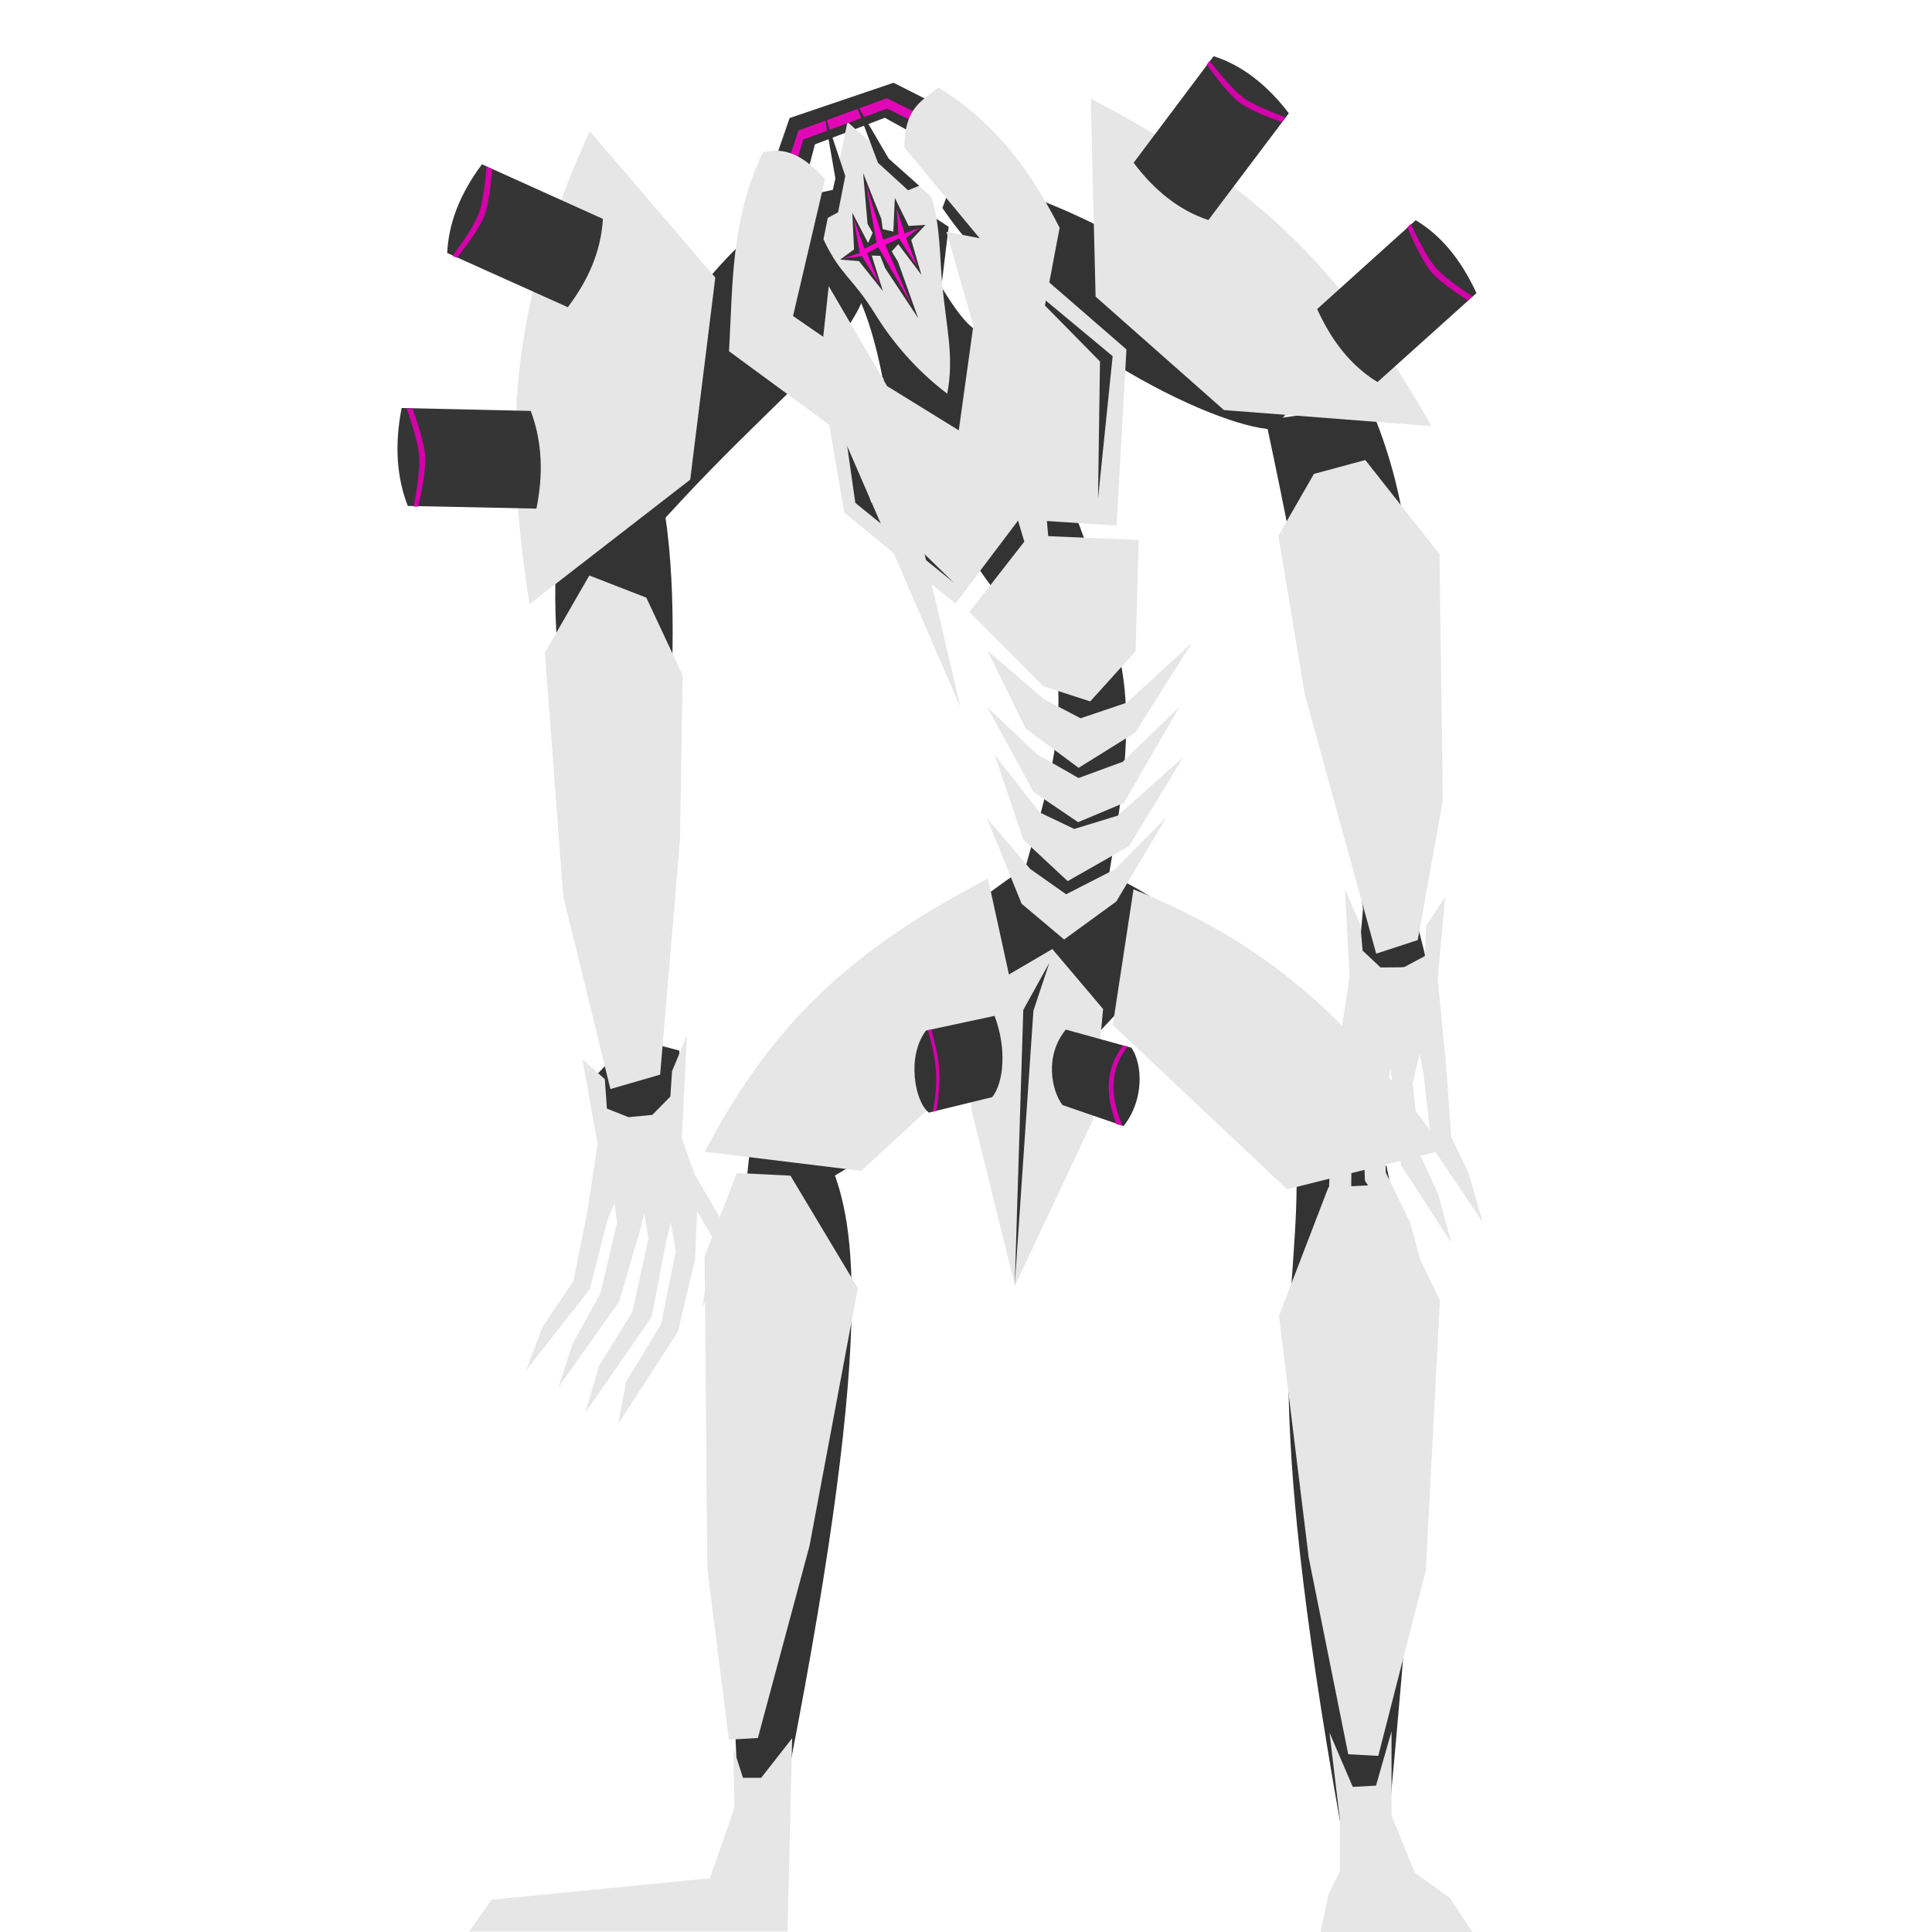
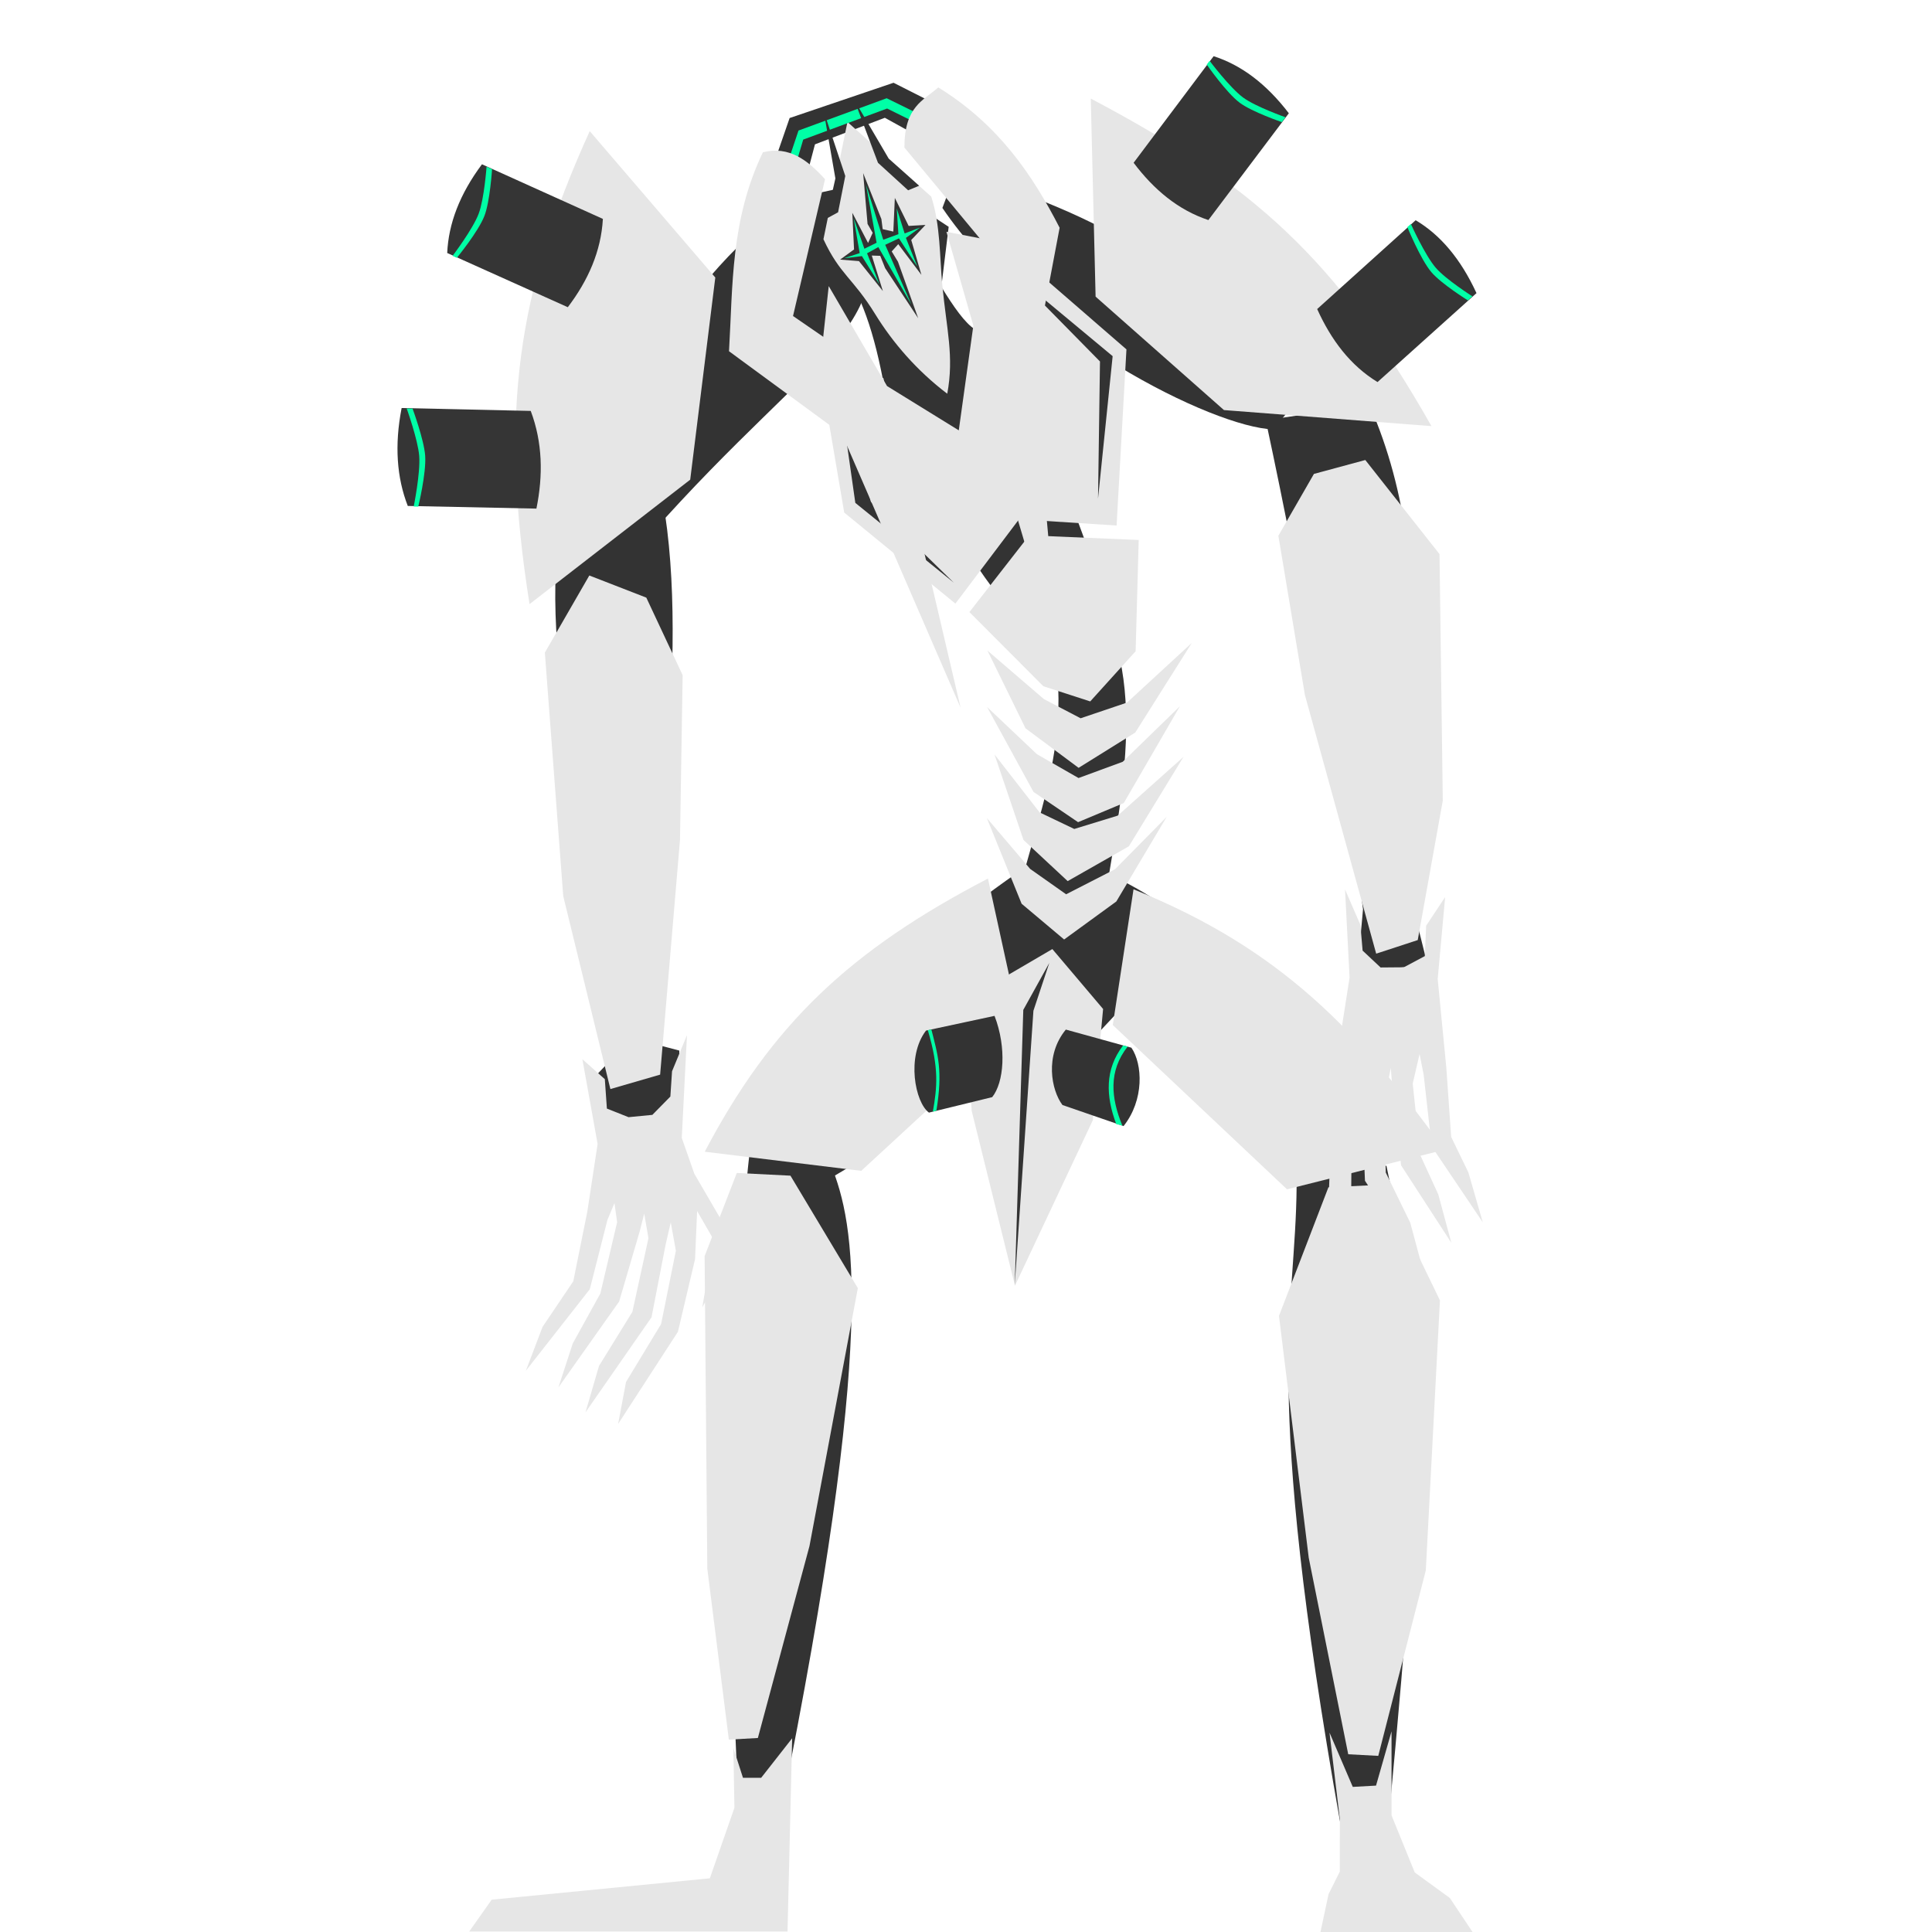
<svg xmlns="http://www.w3.org/2000/svg" width="1000mm" height="1000mm" viewBox="0 0 1000 1000" version="1.1" id="svg1">
  <defs id="defs1" />
  <g id="layer1" transform="translate(99.08821)">
    <path style="fill:#333333;stroke-width:0.825" d="m 347.02,87.846 -18.35,56.216 55.421,37.573 7.853,-64.232 z" id="path1" />
    <path style="fill:#333333;stroke-width:0.825" d="m 453.908,468.534 -51.718,37.748 29.309,68.791 58.173,-62.081 z" id="path1-9" />
    <path style="fill:#333333;stroke-width:0.825" d="m 442.132,273.188 -17.654,52.912 39.537,31.598 23.737,-47.204 z" id="path1-7" />
    <path style="fill:#333333;stroke-width:0.825" d="m 335.521,136.157 c 11.047,16.49 17.921,34.771 23.57,66.707 21.218,52.743 50.324,99.682 77.367,127.451 l 34.864,-22.641 C 459.461,267.002 445.977,232.258 405.738,170.607 395,164.076 381.823,135.692 368.155,116.5 Z" id="path2" />
    <path style="fill:#333333;stroke-width:0.825" d="m 556.057,217.467 c 20.269,94.574 32.622,173.131 59.908,271.213 l 17.996,-0.409 c -12.514,-92.884 16.518,-185.767 -24.213,-278.651 z" id="path1-7-3" />
    <path style="fill:#333333;stroke-width:0.825" d="m 388.694,107.626 c 45.102,66.435 140.247,113.604 171.198,114.631 l 12.76,-15.331 C 525.56,141.2 471.331,111.007 395.775,88.803 Z" id="path2-8" />
    <path style="fill:#333333;stroke-width:0.825" d="m 445.99,333.166 c 12.202,63.589 -19.077,106.978 -26.307,173.419 l 45.72,7.914 c 8.29,-71.233 29.738,-135.738 10.935,-188.51 z" id="path2-0" />
    <path style="fill:#333333;stroke-width:0.825" d="M 446.448,438.858 C 304.153,532.246 305.532,593.944 295.273,611.208 l 16.196,10.942 c 52.981,-36.414 69.794,-23.533 154.479,-178.244 z" id="path2-0-9" />
    <path style="fill:#333333;stroke-width:0.825" d="M 617.319,604.578 C 565.169,550.767 554.085,481.233 455.631,444.282 l -14.026,13.589 c 54.518,111.658 122.758,147.657 167.49,164.059 z" id="path2-0-9-7" />
    <path style="fill:#333333;stroke-width:1" d="m 331.008,602.983 c 12.425,30.905 24.026,86.686 -26.024,335.094 l -21.417,1.428 c -8.718,-149.441 -1.005,-297.717 6.735,-354.135 z" id="path3" />
    <path style="fill:#e6e6e6;stroke-width:0.825" d="m 265.685,596.128 81.002,9.899 82.117,-75.757 -16.529,-75.529 c -71.837,37.363 -112.091,75.778 -146.59,141.387 z" id="path9" />
    <path style="fill:#333333;stroke-width:1" d="m 572.044,613.635 c -0.495,66.586 -18.235,100.321 22.675,330.395 l 24.957,-1.901 C 639.781,728.434 637.988,694.452 618.516,603.37 Z" id="path4" />
    <path style="fill:#e6e6e6;stroke-width:0.825" d="m 445.607,491.236 -45.106,26.383 3.332,57.258 22.417,90.617 40.298,-85.676 5.324,-57.566 z" id="path10" />
    <path style="fill:#e6e6e6;stroke-width:0.825" d="m 476.89,530.551 10.732,-70.253 c 76.389,30.799 116.275,73.28 161.003,134.786 l -81.549,20.507 z" id="path11" />
    <path style="display:inline;fill:#333333;stroke-width:0.825" d="m 580.021,262.499 26.377,208.152 -2.9,32.331 36.313,-3.514 -6.478,-25.914 -38.015,-222.301 z" id="path2-4" />
    <path style="fill:#333333;stroke-width:0.825" d="m 323.445,100.129 c -41.478,9.934 -116.691,115.17 -116.157,160.222 l 29.755,16.923 C 326.887,175.761 372.523,168.896 342.053,96.045 Z" id="path2-4-5" />
    <path style="fill:#333333;stroke-width:0.825" d="m 252.523,543.774 -24.63,-6.492 -20.562,21.551 10.542,62.882 33.944,-10.674 z" id="path1-7-5-9-7" />
    <path style="fill:#333333;stroke-width:0.825" d="m 192.119,264.772 c -14.99,76.407 18.402,177.005 27.604,265.507 l 18.851,-2.025 c 0.656,-95.194 21.969,-205.143 1.968,-285.581 z" id="path2-4-5-5" />
    <path style="fill:#e6e6e6;stroke-width:0.825" d="m 451.703,486.281 -22.007,-18.512 -18.009,-44.371 22.441,26.36 18.603,13.12 25.333,-12.973 26.723,-27.099 -26.071,43.803 z" id="path18" />
    <path style="fill:#e6e6e6;stroke-width:0.845" d="m 459.195,397.431 -27.487,-20.467 -19.706,-40.236 29.223,25.118 19.021,9.929 24.007,-8.124 33.537,-30.883 -29.272,46.404 z" id="path18-0" />
    <path style="fill:#e6e6e6;stroke-width:0.825" d="m 465.211,363.052 -24.268,-7.863 -38.26,-38.378 30.949,-39.718 56.672,2.403 -1.592,57.574 z" id="path28" />
    <path style="fill:#e6e6e6;stroke-width:0.825" d="m 453.537,456.062 -22.872,-21.311 -14.992,-44.237 23.357,29.992 17.92,8.564 22.48,-6.897 34.059,-30.418 -28.283,46.296 z" id="path18-8" />
    <path style="fill:#333333;fill-opacity:1;stroke-width:1.098" d="m 299.803,89.437 17.326,6.472 5.607,-21.196 36.164,-13.755 18.275,10.097 9.256,-16.569 -23.022,-11.65 -53.786,18.254 z" id="path42" />
    <path style="fill:#e6e6e6;stroke-width:0.825" d="m 339.55,63.136 43.367,38.636 c 4.771,14.45 4.384,31.777 5.688,45.383 2.267,23.645 6.212,37.191 2.607,56.64 -15.782,-11.966 -28.247,-26.526 -37.216,-41.075 -11.792,-19.128 -18.284,-20.433 -26.873,-38.883 z" id="path27" />
    <path style="fill:#e6e6e6;stroke-width:0.825" d="m 458.922,425.552 -23.062,-15.641 -24.045,-43.974 25.817,24.438 21.529,12.331 22.895,-8.419 29.561,-28.728 -29.04,50.089 z" id="path18-8-2" />
-     <path style="fill:#e207b6;fill-opacity:1;stroke-width:1.098" d="m 308.646,84.155 5.572,-16.589 45.624,-16.716 18.575,9.118 -2.206,4.179 -16.137,-7.978 -43.418,16.083 -4.063,13.677 z" id="path43" />
+     <path style="fill:#00ffa6;fill-opacity:1;stroke-width:1.098" d="m 308.646,84.155 5.572,-16.589 45.624,-16.716 18.575,9.118 -2.206,4.179 -16.137,-7.978 -43.418,16.083 -4.063,13.677 z" id="path43" />
    <path style="fill:#e6e6e6;stroke-width:0.825" d="m 329.861,148.078 -4.642,42.797 12.66,74.425 57.544,47.128 32.947,-43.661 50.487,3.235 5.103,-91.169 -63.574,-55.111 -29.594,-5.749 13.927,48.546 -7.544,54.223 -37.138,-22.923 z" id="path29" />
    <path style="fill:#333333;fill-opacity:1;stroke-width:1.098" d="m 469.251,258.094 1.009,-70.995 -44.398,-45.129 50.956,42.377 z" id="path45" />
    <path style="fill:#333333;fill-opacity:1;stroke-width:1.098" d="m 394.582,301.571 -50.956,-41.276 -10.595,-74.297 18.667,73.747 z" id="path46" />
    <path style="fill:#e6e6e6;stroke-width:0.825" d="m 327.949,92.765 -16.567,70.803 46.779,32.183 29.724,126.886 10.233,43.684 -61.397,-141.605 -58.474,-42.911 c 2.008,-34.108 0.779,-68.03 17.542,-102.986 13.546,-3.444 23.244,4.132 32.16,13.946 z" id="path19" />
    <path style="fill:#e6e6e6;stroke-width:0.825" d="m 449.373,117.886 -13.706,72.568 13.555,150.948 -45.937,-154.686 12.524,-53.947 -46.779,-56.408 c 0.003,-21.298 9.793,-24.295 17.542,-31.11 31.061,19.19 48.657,45.057 62.801,72.636 z" id="path20" />
    <path style="fill:#e6e6e6;stroke-width:0.825" d="m 206.153,67.876 64.995,75.764 -12.985,104.636 -83.162,64.417 C 159.403,214.297 168.394,151.103 206.153,67.876 Z" id="path21" />
    <path style="fill:#e6e6e6;stroke-width:0.825" d="m 465.495,51.015 2.495,102.519 66.432,58.716 107.411,8.311 C 592.73,133.94 549.103,95.16 465.495,51.015 Z" id="path22" />
    <path style="fill:#e6e6e6;stroke-width:0.825" d="m 235.439,309.332 -29.498,-11.459 -23.013,39.926 9.51,125.998 24.41,99.896 25.747,-7.464 10.277,-121.449 1.377,-85.316 z" id="path24" />
    <path style="display:inline;fill:#e6e6e6;stroke-width:0.825" d="m 645.996,286.799 1.699,127.609 -12.964,72.171 -21.507,7.033 -36.888,-133.868 -13.745,-82.438 18.41,-32.013 26.589,-7.189 z" id="path25" />
    <path style="fill:#e6e6e6;stroke-width:1" d="m 278.16,900.416 15.023,-0.835 26.707,-99.317 25.041,-133.532 -34.884,-58.209 -27.766,-1.388 -16.66,43.038 1.388,161.74 z" id="path7" />
    <path style="fill:#e6e6e6;stroke-width:0.825" d="m 213.968,558.569 1.071,15.229 11.211,4.454 12.321,-1.198 9.32,-9.483 0.867,-13.079 7.727,-18.684 -2.687,53.177 6.501,18.563 21.532,36.972 -17.414,32.176 3.592,-21.174 3.103,-12.446 -9.374,-16.262 -1.065,24.896 -8.867,37.611 -30.948,47.701 4.083,-21.724 18.158,-29.97 7.649,-37.938 -2.655,-14.682 -2.646,11.438 -7.305,37.681 -34.176,49.189 6.986,-24.012 17.281,-28 8.318,-38.12 -2.196,-12.727 -2.383,9.369 -10.591,36.13 -31.418,44.428 7.387,-22.677 14.293,-25.863 8.698,-36.935 -1.382,-9.867 -3.623,8.629 -9.15,35.928 -33.087,42.196 8.637,-22.705 15.904,-23.595 7.268,-36.058 5.331,-35.012 -7.887,-43.862 z" id="path26" />
    <path style="display:inline;fill:#e6e6e6;stroke-width:0.827" d="m 639.091,479.13 -0.698,15.75 -10.837,5.784 -12.048,0.102 -9.309,-8.728 -1.144,-13.333 -7.964,-18.346 2.359,45.631 -4.447,28.43 -23.851,22.487 -9.992,34.969 13.435,-16.22 5.217,-11.872 14.761,-14.237 -4.213,23.367 -1.557,42.775 29.223,51.919 -5.228,-25.143 -12.481,-28.58 0.345,-40.016 6.821,-14.942 -1.71,13.205 1.643,39.02 29.911,45.795 -6.462,-24.052 -12.67,-25.949 -1.096,-35.879 3.685,-18.297 0.929,11.679 4.403,38.733 26.02,40.122 -6.769,-25.094 -9.341,-20.334 -3.886,-37.014 3.542,-15.318 2.122,10.785 4.175,37.137 26.415,39.195 -7.432,-25.767 -8.929,-18.442 -2.51,-35.836 -4.461,-45.877 3.856,-42.429 z" id="path26-80" />
    <path style="fill:#333333;stroke-width:0.989" d="m 335.758,134.362 7.206,-5.25 -0.891,-18.966 8.15,15.606 2.394,-5.235 -2.656,-4.592 -2.288,-26.327 9.449,23.804 0.661,5.209 5.513,1.26 0.787,-17.438 7.143,14.504 8.715,-0.514 -7.374,7.804 5.272,18.046 -11.992,-15.896 -3.387,3.765 3.239,5.325 10.469,29.249 -17.097,-25.901 -2.546,-6.394 -4.38,-0.148 5.74,18.374 -12.371,-15.496 z" id="path30-5" />
-     <path style="fill:#ff00cc;stroke-width:0.845" d="m 337.751,133.681 8.14,-2.679 -3.091,-17.963 5.526,15.709 6.318,-3.107 -5.442,-29.929 8.878,28.385 7.846,-2.899 -0.864,-13.3 4.091,12.93 7.908,-3.016 -7.256,5.321 5.889,14.806 -9.501,-14.565 -7.101,3.338 13.472,30.749 -17.036,-29.569 -5.827,3.211 6.336,15.954 -9.008,-14.5 z" id="path30" />
+     <path style="fill:#00ffa6;stroke-width:0.845;fill-opacity:1" d="m 337.751,133.681 8.14,-2.679 -3.091,-17.963 5.526,15.709 6.318,-3.107 -5.442,-29.929 8.878,28.385 7.846,-2.899 -0.864,-13.3 4.091,12.93 7.908,-3.016 -7.256,5.321 5.889,14.806 -9.501,-14.565 -7.101,3.338 13.472,30.749 -17.036,-29.569 -5.827,3.211 6.336,15.954 -9.008,-14.5 z" id="path30" />
    <path style="fill:#333333;stroke-width:1.169" d="m 452.589,532.913 33.93,9.371 c 5.838,8.503 6.727,27.045 -4.055,40.575 L 450.844,571.959 c -5.755,-7.583 -9.335,-25.626 1.745,-39.046 z" id="path35" />
    <path style="fill:#333333;stroke-width:1.209" d="m 415.685,525.813 -35.468,7.611 c -10.285,13.441 -5.693,37.199 1.516,42.462 l 32.74,-8.012 c 6.058,-7.537 7.58,-25.485 1.213,-42.062 z" id="path36" />
-     <path style="fill:#d400aa;fill-opacity:1;stroke-width:1.209" d="m 381.152,533.231 c 5.952,19.874 4.772,29.671 2.612,42.179 l 1.814,-0.551 c 3.441,-20.801 0.709,-28.988 -2.596,-42.016 z" id="path37" />
-     <path style="fill:#d400aa;fill-opacity:1;stroke-width:1.193" d="m 484.58,541.697 c -10.018,12.758 -8.62,26.613 -2.763,40.897 l -3.13,-0.756 c -5.452,-14.517 -5.969,-28.329 3.534,-40.706 z" id="path38" />
+     <path style="fill:#00ffa6;fill-opacity:1;stroke-width:1.209" d="m 381.152,533.231 c 5.952,19.874 4.772,29.671 2.612,42.179 l 1.814,-0.551 c 3.441,-20.801 0.709,-28.988 -2.596,-42.016 z" id="path37" />
+     <path style="fill:#00ffa6;fill-opacity:1;stroke-width:1.193" d="m 484.58,541.697 c -10.018,12.758 -8.62,26.613 -2.763,40.897 l -3.13,-0.756 c -5.452,-14.517 -5.969,-28.329 3.534,-40.706 z" id="path38" />
    <path style="fill:#333333;stroke-width:1.098" d="m 430.565,522.713 13.464,-24.304 -8.219,24.744 -9.67,141.926 z" id="path39" />
    <path style="fill:#333333;fill-opacity:1;stroke-width:1.098" d="m 334.703,109.883 3.726,-18.797 -11.177,-33.529 6.054,34.799 -4.657,20.829 z" id="path40" />
    <path style="fill:#333333;fill-opacity:1;stroke-width:1.098" d="M 376.662,96.137 360.912,82.098 343.081,51.697 355.348,84.258 370.955,98.495 Z" id="path41" />
    <path style="fill:#333333;fill-opacity:0.987;stroke-width:1.098" d="m 111.977,261.879 66.587,1.372 c 3.507,-17.311 3.193,-34.232 -2.946,-50.56 l -66.824,-1.498 c -3.747,19.23 -2.515,36.042 3.184,50.686 z" id="path47" />
-     <path style="fill:#d400aa;fill-opacity:1;stroke-width:1.098" d="m 115.044,262.181 c 0,0 3.536,-17.311 2.847,-26.196 -0.646,-8.325 -6.478,-24.577 -6.478,-24.577 l 3.032,0.068 c 0,0 5.979,16.217 6.539,24.444 0.615,9.042 -3.581,26.314 -3.581,26.314 z" id="path48" />
+     <path style="fill:#00ffa6;fill-opacity:1;stroke-width:1.098" d="m 115.044,262.181 c 0,0 3.536,-17.311 2.847,-26.196 -0.646,-8.325 -6.478,-24.577 -6.478,-24.577 l 3.032,0.068 c 0,0 5.979,16.217 6.539,24.444 0.615,9.042 -3.581,26.314 -3.581,26.314 z" id="path48" />
    <path style="fill:#333333;fill-opacity:0.987;stroke-width:1.098" d="m 132.385,130.945 62.42,28.064 c 10.489,-13.827 17.202,-28.853 18.16,-45.705 L 150.372,85.033 c -11.511,15.42 -17.311,30.72 -17.987,45.912 z" id="path47-9" />
-     <path style="fill:#d400aa;fill-opacity:1;stroke-width:1.098" d="m 135.161,132.447 c 0,0 10.517,-13.816 13.546,-21.917 2.838,-7.59 4.054,-24.252 4.054,-24.252 l 2.84,1.283 c 0,0 -1.062,16.69 -3.942,24.159 -3.165,8.209 -14.289,21.724 -14.289,21.724 z" id="path48-0" />
+     <path style="fill:#00ffa6;fill-opacity:1;stroke-width:1.098" d="m 135.161,132.447 c 0,0 10.517,-13.816 13.546,-21.917 2.838,-7.59 4.054,-24.252 4.054,-24.252 l 2.84,1.283 c 0,0 -1.062,16.69 -3.942,24.159 -3.165,8.209 -14.289,21.724 -14.289,21.724 z" id="path48-0" />
    <path style="fill:#333333;fill-opacity:0.987;stroke-width:1.098" d="m 529.08,29.086 -41.41,55.157 c 10.509,13.954 23.052,24.445 38.698,29.658 L 568.013,58.623 C 556.249,43.248 543.228,33.598 529.08,29.086 Z" id="path47-9-9" />
-     <path style="fill:#d400aa;fill-opacity:1;stroke-width:1.098" d="m 526.999,31.475 c 0,0 10.491,13.979 17.396,19.046 6.469,4.748 21.873,10.17 21.873,10.17 l -1.889,2.508 c 0,0 -15.467,-5.276 -21.812,-10.035 -6.974,-5.23 -17.036,-19.739 -17.036,-19.739 z" id="path48-0-7" />
+     <path style="fill:#00ffa6;fill-opacity:1;stroke-width:1.098" d="m 526.999,31.475 c 0,0 10.491,13.979 17.396,19.046 6.469,4.748 21.873,10.17 21.873,10.17 l -1.889,2.508 c 0,0 -15.467,-5.276 -21.812,-10.035 -6.974,-5.23 -17.036,-19.739 -17.036,-19.739 z" id="path48-0-7" />
    <path style="fill:#333333;fill-opacity:0.987;stroke-width:1.098" d="m 633.652,113.992 -50.974,45.969 c 7.291,16.131 17.24,29.255 31.238,37.796 l 51.226,-46.038 c -8.212,-17.814 -18.79,-30.204 -31.489,-37.727 z" id="path47-9-9-8" />
-     <path style="fill:#d400aa;fill-opacity:1;stroke-width:1.098" d="m 631.168,115.921 c 0,0 7.27,16.152 12.888,22.673 5.264,6.109 18.988,14.806 18.988,14.806 l -2.324,2.089 c 0,0 -13.814,-8.565 -18.957,-14.659 -5.653,-6.697 -12.403,-23.284 -12.403,-23.284 z" id="path48-0-7-6" />
+     <path style="fill:#00ffa6;fill-opacity:1;stroke-width:1.098" d="m 631.168,115.921 c 0,0 7.27,16.152 12.888,22.673 5.264,6.109 18.988,14.806 18.988,14.806 l -2.324,2.089 c 0,0 -13.814,-8.565 -18.957,-14.659 -5.653,-6.697 -12.403,-23.284 -12.403,-23.284 z" id="path48-0-7-6" />
    <path style="fill:#e6e6e6;stroke-width:1" d="m 281.053,935.689 -12.727,36.52 -112.922,11.067 -11.62,16.476 h 164.749 l 2.399,-100.03 -16.047,20.473 h -9.407 l -4.98,-15.493 z" id="path5" />
    <path style="fill:#e6e6e6;stroke-width:1" d="m 594.415,941.613 -5.35,-44.807 12.038,28.088 12.038,-0.669 8.025,-28.088 v 43.469 l 12.018,29.577 18.148,13.193 11.748,17.622 -78.738,0.253 4.215,-19.824 5.839,-11.701 z" id="path6" />
    <path style="fill:#e6e6e6;stroke-width:1.017" d="m 614.302,908.84 -15.549,-0.835 -20.443,-101.717 -15.403,-125.185 25.591,-66.557 28.738,-1.388 28.987,59.92 -7.309,139.719 z" id="path7-9" />
  </g>
</svg>
